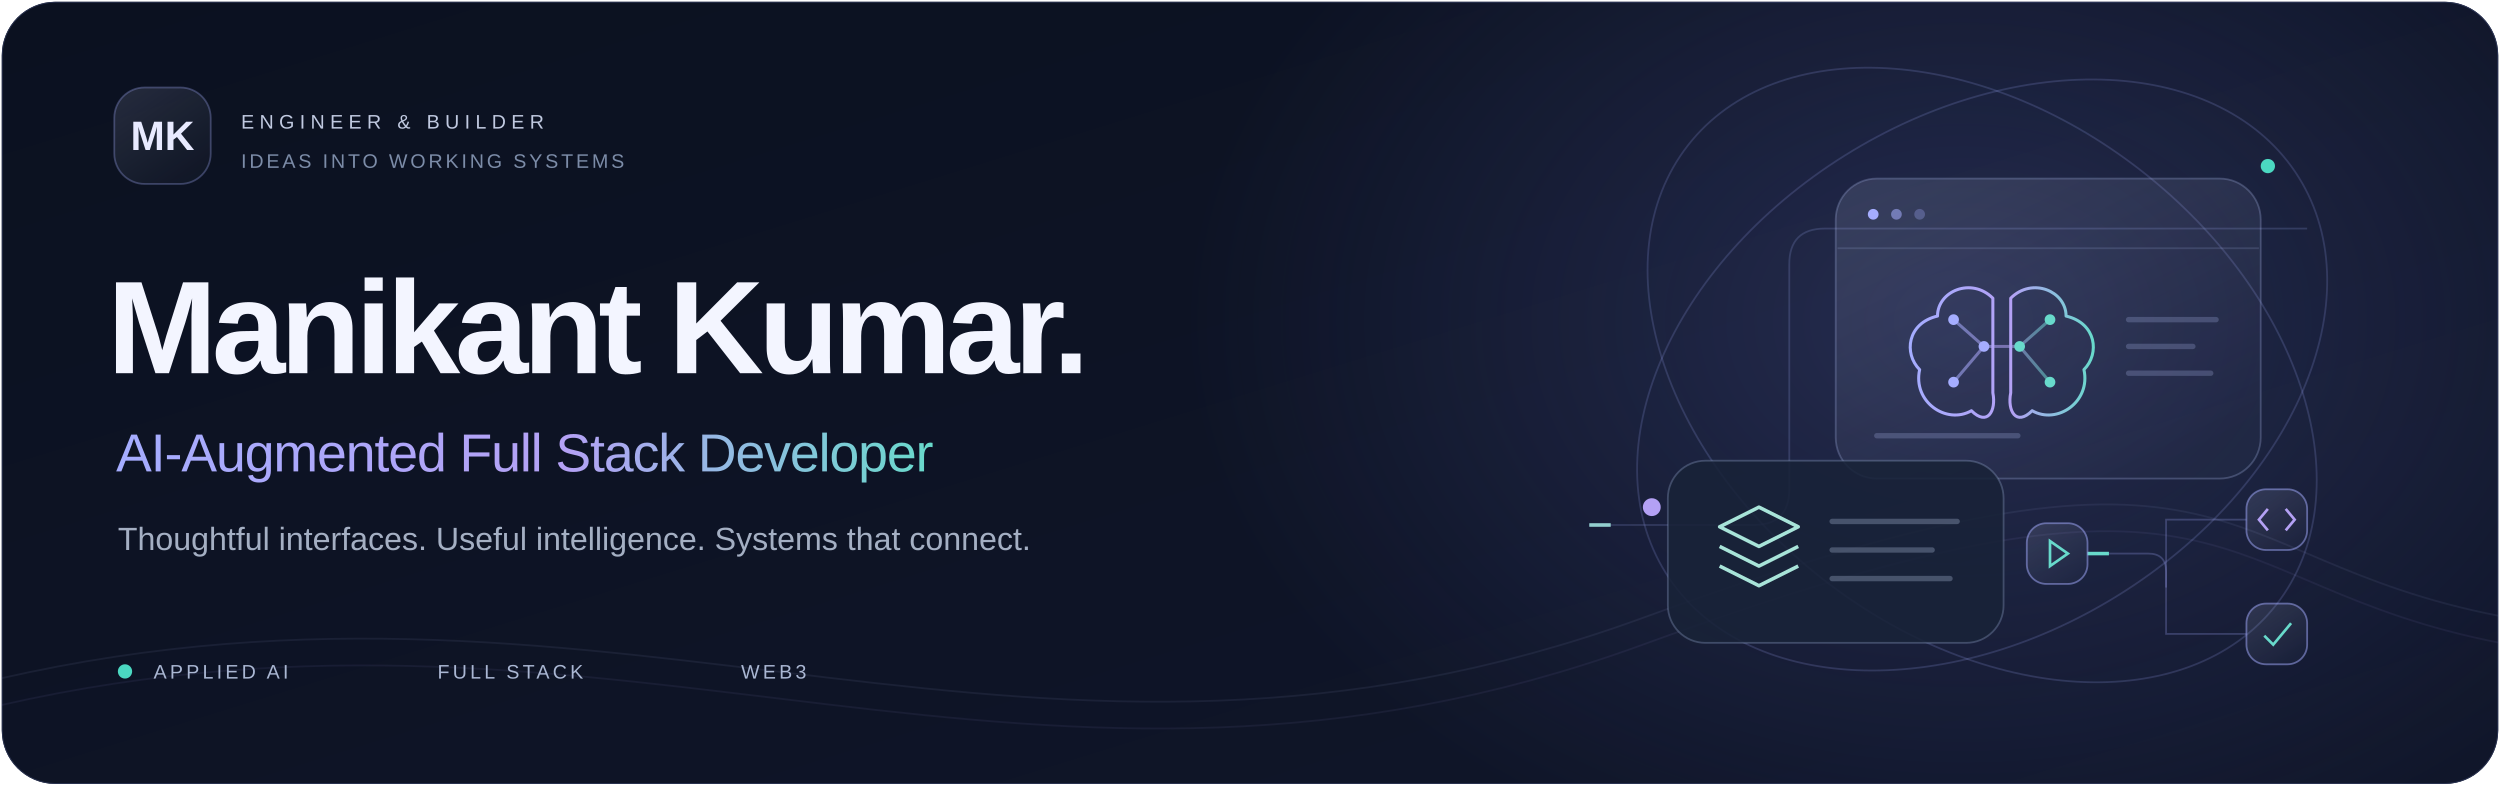
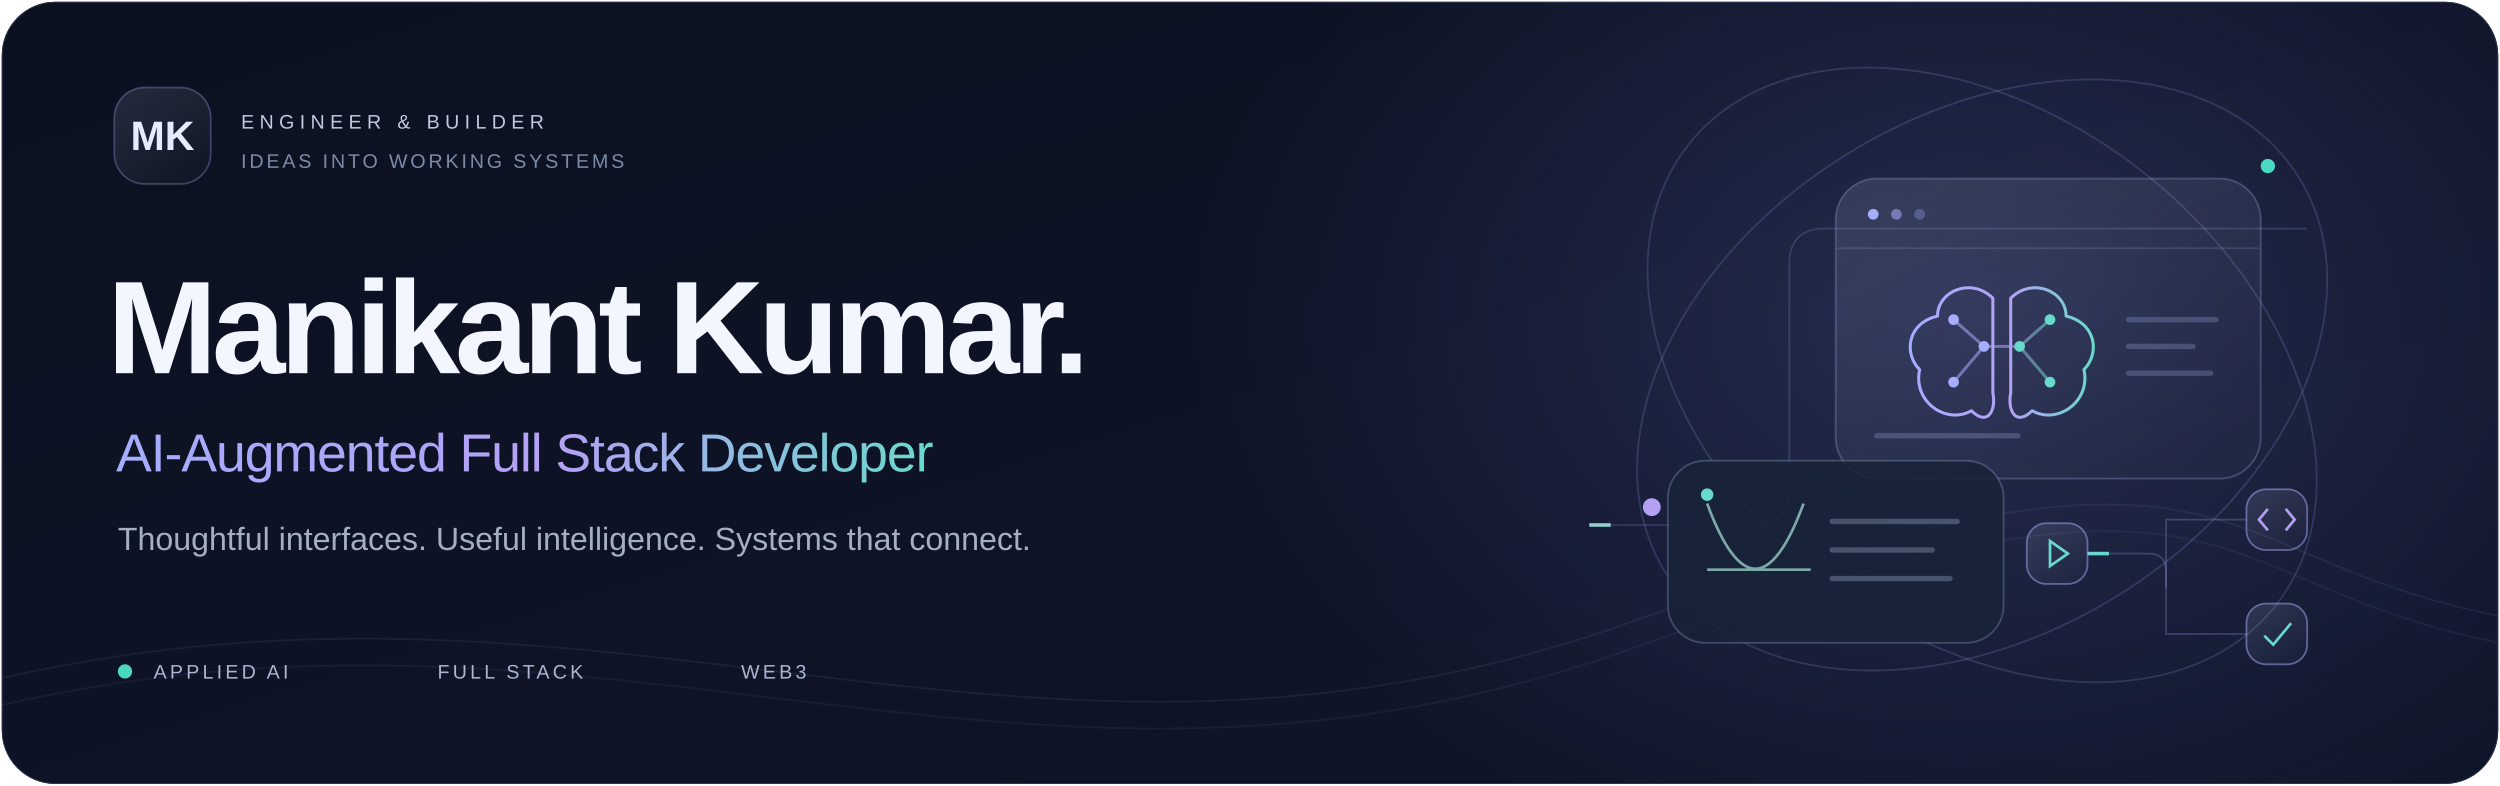
<svg xmlns="http://www.w3.org/2000/svg" width="1400" height="440" viewBox="0 0 1400 440" role="img" aria-labelledby="title desc">
  <defs>
    <linearGradient id="bg" x2="1" y2="1">
      <stop stop-color="#0b1120" />
      <stop offset="1" stop-color="#10162a" />
    </linearGradient>
    <linearGradient id="accent">
      <stop stop-color="#a5adff" />
      <stop offset=".55" stop-color="#b4a1f5" />
      <stop offset="1" stop-color="#68dacb" />
    </linearGradient>
    <linearGradient id="glass" x2=".7" y2="1">
      <stop stop-color="#d5dfff" stop-opacity=".13" />
      <stop offset="1" stop-color="#d5dfff" stop-opacity=".025" />
    </linearGradient>
    <radialGradient id="glow">
      <stop stop-color="#818cf8" stop-opacity=".2" />
      <stop offset="1" stop-color="#818cf8" stop-opacity="0" />
    </radialGradient>
    <clipPath id="bounds">
      <rect x="1" y="1" width="1398" height="438" rx="30" />
    </clipPath>
  </defs>
  <style>
    .orbit{transform-origin:1110px 210px;animation:orbit 42s linear infinite}
    .float{animation:float 9s ease-in-out infinite}.reverse{animation-delay:-4.5s}
    .signal{stroke-dasharray:12 700;animation:signal 10s linear infinite}
    .pulse{animation:pulse 5s ease-in-out infinite}
    .workflow-node{animation:workflow 8s ease-in-out infinite}.workflow-node.two{animation-delay:-2s}.workflow-node.three{animation-delay:-4s}
+     .math-dot{animation:descent 9s ease-in-out infinite}
+     @keyframes descent{0%,8%{transform:translate(47px,21.47px);opacity:1}30%{transform:translate(38px,35.44px)}50%{transform:translate(32px,40.25px)}70%,90%{transform:translate(28px,41.45px);opacity:1}100%{transform:translate(28px,41.45px);opacity:0}}
    .neuron{animation:pulse 4.6s ease-in-out infinite}.neuron.second{animation-delay:-2.3s}
    @keyframes orbit{to{transform:rotate(360deg)}}@keyframes float{50%{transform:translateY(-9px)}}
    @keyframes signal{to{stroke-dashoffset:-712}}@keyframes pulse{50%{opacity:.35}}
    @keyframes workflow{50%{opacity:.4;transform:translateY(-4px)}}
-     @media(prefers-reduced-motion:reduce){.orbit,.float,.signal,.pulse,.workflow-node,.neuron{animation:none}}
+     @media(prefers-reduced-motion:reduce){.orbit,.float,.signal,.pulse,.workflow-node,.neuron,.math-dot{animation:none}}
  </style>
  <g clip-path="url(#bounds)">
    <rect x="1" y="1" width="1398" height="438" rx="30" fill="url(#bg)" stroke="#2b3453" />
    <ellipse cx="1100" cy="180" rx="440" ry="320" fill="url(#glow)" />
    <path d="M0 380C350 300 580 470 920 346S1230 312 1400 345" fill="none" stroke="#8c9ad0" stroke-opacity=".1" />
    <path d="M0 395C350 315 580 485 920 361S1230 327 1400 360" fill="none" stroke="#b4a1f5" stroke-opacity=".07" />
    <g font-family="Segoe UI,Arial,sans-serif">
      <rect x="64" y="49" width="54" height="54" rx="17" fill="url(#glass)" stroke="#a5adff" stroke-opacity=".3" />
      <text x="91" y="84" text-anchor="middle" fill="#e8eaff" font-size="23" font-weight="700">MK</text>
      <text x="135" y="72" fill="#c1cae1" font-size="11" letter-spacing="3">ENGINEER &amp; BUILDER</text>
      <text x="135" y="94" fill="#7c8ca8" font-size="11" letter-spacing="1.6">IDEAS INTO WORKING SYSTEMS</text>
      <text x="60" y="209" fill="#f3f5ff" font-size="74" font-weight="600" letter-spacing="-3">Manikant Kumar.</text>
      <text x="65" y="264" fill="url(#accent)" font-size="30" letter-spacing="-.6">AI-Augmented Full Stack Developer</text>
      <text x="66" y="308" fill="#a4afc3" font-size="18">Thoughtful interfaces. Useful intelligence. Systems that connect.</text>
      <g font-size="11" letter-spacing="1.8" fill="#aab7d3">
        <circle class="pulse" cx="70" cy="376" r="4" fill="#4bd8c1" />
        <text x="86" y="380">APPLIED AI</text>
        <text x="245" y="380">FULL STACK</text>
        <text x="415" y="380">WEB3</text>
      </g>
    </g>
    <g class="orbit" fill="none" stroke="#a5adff" stroke-opacity=".18">
      <ellipse cx="1110" cy="210" rx="209" ry="145" transform="rotate(-32 1110 210)" />
      <ellipse cx="1110" cy="210" rx="209" ry="145" transform="rotate(38 1110 210)" />
      <circle cx="925" cy="284" r="5" fill="#b4a1f5" stroke="none" />
      <circle cx="1270" cy="93" r="4" fill="#4bd8c1" stroke="none" />
    </g>
    <path d="M890 294H982Q1002 294 1002 274V148Q1002 128 1022 128H1292" fill="none" stroke="#8d9ade" stroke-opacity=".22" />
    <path class="signal" d="M890 294H982Q1002 294 1002 274V148Q1002 128 1022 128H1292" fill="none" stroke="#93cfcf" stroke-width="2" />
    <g class="float">
      <rect x="1028" y="100" width="238" height="168" rx="23" fill="url(#glass)" stroke="#aab9ef" stroke-opacity=".27" />
      <path d="M1029 139H1265" stroke="#adbbef" stroke-opacity=".16" />
      <g fill="#a5adff">
        <circle cx="1049" cy="120" r="3" />
        <circle cx="1062" cy="120" r="3" opacity=".55" />
        <circle cx="1075" cy="120" r="3" opacity=".3" />
      </g>
      <g fill="none" stroke="url(#accent)" stroke-width="1.7" stroke-linecap="round" stroke-linejoin="round">
        <path d="M1116 167c-12-12-31-4-31 10-17 4-19 21-10 30-4 18 15 31 29 23 9 9 14 0 12-10Zm10 0c12-12 31-4 31 10 17 4 19 21 10 30 4 18-15 31-29 23-9 9-14 0-12-10Z" />
        <path d="m1094 179 17 15-17 20m54-35-17 15 17 20m-37-20h20" stroke-opacity=".55" />
      </g>
      <g class="neuron" fill="#a5adff">
        <circle cx="1094" cy="179" r="3" />
        <circle cx="1111" cy="194" r="3" />
        <circle cx="1094" cy="214" r="3" />
      </g>
      <g class="neuron second" fill="#68dacb">
        <circle cx="1148" cy="179" r="3" />
        <circle cx="1131" cy="194" r="3" />
        <circle cx="1148" cy="214" r="3" />
      </g>
      <path d="M1192 179H1241M1192 194H1228M1192 209H1238M1051 244H1130" stroke="#adbbef" stroke-width="3" stroke-linecap="round" stroke-opacity=".25" />
    </g>
    <g class="float reverse">
      <rect x="934" y="258" width="188" height="102" rx="21" fill="#182238" fill-opacity=".88" stroke="#9eb1db" stroke-opacity=".3" />
-       <g transform="translate(963 281)" fill="none" stroke="#a8e4d9" stroke-width="2" stroke-linejoin="round">
-         <path d="m0 14 22-11 22 11-22 11Z" />
-         <path d="m0 25 22 11 22-11M0 36l22 11 22-11" />
+       <g transform="translate(956 277)">
+         <path d="M0 5Q27 78 54 5M0 42h58" fill="none" stroke="#a8e4d9" stroke-opacity=".7" stroke-width="1.5" />
+         <circle class="math-dot" r="3.5" fill="#68dacb" />
      </g>
      <path d="M1026 292H1096M1026 308H1082M1026 324H1092" stroke="#b4c4e3" stroke-opacity=".3" stroke-width="3" stroke-linecap="round" />
    </g>
    <g fill="none" stroke="#a5adff" stroke-opacity=".25">
      <path d="M1169 310h34q10 0 10 10v35h45" />
      <path d="M1213 329v-38h45" />
    </g>
    <path class="signal" d="M1169 310h34q10 0 10 10v35h45" fill="none" stroke="#68dacb" stroke-width="2" />
    <g transform="translate(1135 293)">
      <g class="workflow-node">
        <rect width="34" height="34" rx="11" fill="url(#glass)" stroke="#a5adff" stroke-opacity=".5" />
        <path d="m13 10 10 7-10 7Z" fill="none" stroke="#68dacb" stroke-width="1.5" />
      </g>
    </g>
    <g transform="translate(1258 274)">
      <g class="workflow-node two">
        <rect width="34" height="34" rx="11" fill="url(#glass)" stroke="#a5adff" stroke-opacity=".5" />
        <path d="m12 11-5 6 5 6m10-12 5 6-5 6" fill="none" stroke="#b4a1f5" stroke-width="1.5" />
      </g>
    </g>
    <g transform="translate(1258 338)">
      <g class="workflow-node three">
        <rect width="34" height="34" rx="11" fill="url(#glass)" stroke="#a5adff" stroke-opacity=".5" />
        <path d="m10 18 5 5 10-12" fill="none" stroke="#68dacb" stroke-width="1.5" />
      </g>
    </g>
  </g>
</svg>
